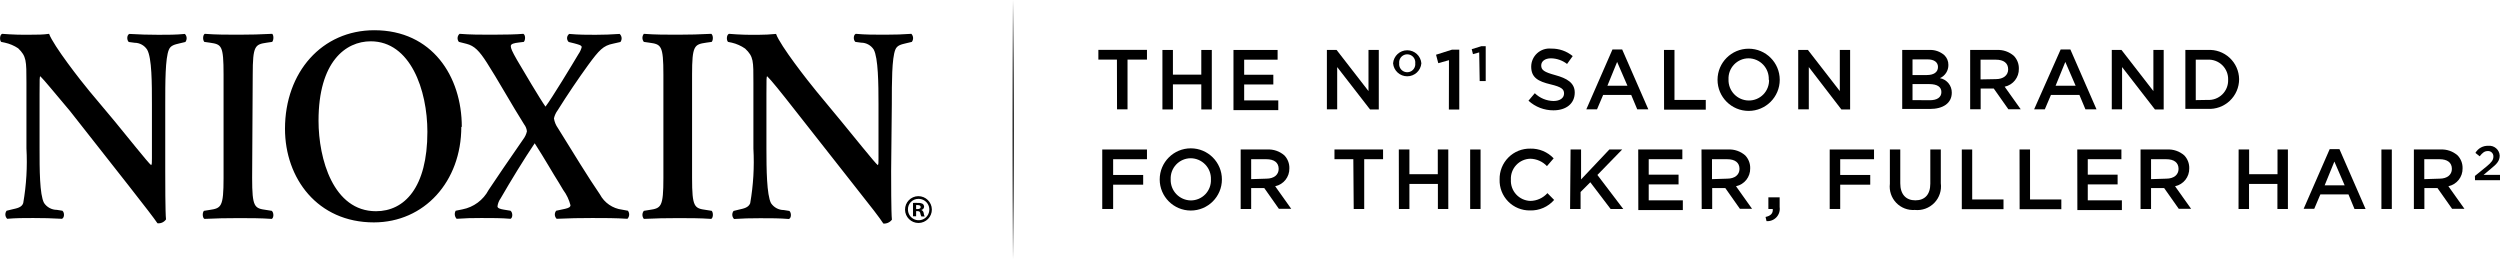
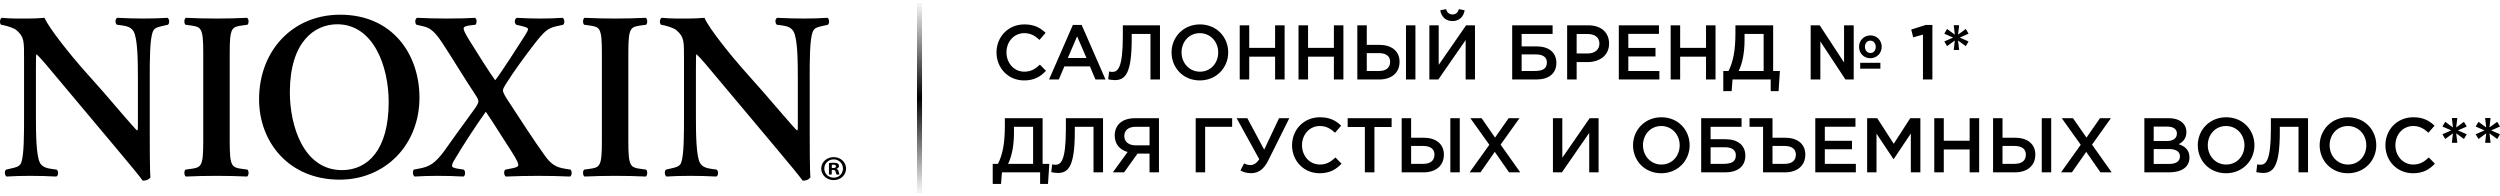
- <svg xmlns="http://www.w3.org/2000/svg" id="Logo" viewBox="0 0 257.2 26.66">
+ <svg xmlns="http://www.w3.org/2000/svg" version="1.1" id="Layer_1" x="0px" y="0px" width="292.76px" height="22.876px" viewBox="0 0 292.76 22.876" style="enable-background:new 0 0 292.76 22.876;" xml:space="preserve">
+   <path d="M97.41,19.297c0.036-0.012,0.097-0.016,0.182-0.016c0.207,0,0.304,0.081,0.304,0.202c0,0.138-0.146,0.194-0.328,0.194H97.41  V19.297z M97.401,19.9h0.158c0.178,0,0.267,0.064,0.292,0.214c0.044,0.154,0.069,0.275,0.113,0.324h0.352  c-0.032-0.049-0.061-0.13-0.101-0.336c-0.044-0.178-0.122-0.275-0.259-0.324v-0.016c0.174-0.053,0.292-0.167,0.292-0.312  c0-0.13-0.061-0.239-0.138-0.296c-0.101-0.057-0.227-0.097-0.494-0.097c-0.231,0-0.413,0.017-0.543,0.041v1.341h0.328V19.9z   M97.624,18.665c0.632,0,1.089,0.482,1.089,1.081c0,0.587-0.458,1.061-1.077,1.061c-0.64,0-1.109-0.474-1.109-1.069  C96.527,19.147,96.997,18.665,97.624,18.665 M97.624,18.398c-0.81,0-1.458,0.595-1.458,1.34c0,0.757,0.648,1.356,1.458,1.356  c0.822,0,1.454-0.599,1.454-1.356C99.078,18.993,98.446,18.398,97.624,18.398 M94.818,9.177c0-2.207,0-4.633,0.376-5.5  c0.182-0.446,0.64-0.526,1.15-0.64l0.612-0.142c0.214-0.194,0.158-0.668-0.053-0.81c-0.96,0.057-1.656,0.085-2.807,0.085  c-1.041,0-2.033-0.028-3.069-0.085c-0.271,0.085-0.292,0.616-0.057,0.81l0.616,0.081c0.668,0.089,1.093,0.284,1.333,0.701  c0.482,0.838,0.51,3.406,0.51,5.5v5.442c0,0.45,0,0.587-0.077,0.668c-0.267-0.17-2.753-3.126-3.879-4.41l-2.669-3.013  c-0.936-1.061-3.847-4.581-4.301-5.779c-0.64,0.057-1.28,0.085-1.838,0.085c-0.672,0-2.142,0.028-3.159-0.085  c-0.268,0.085-0.292,0.644-0.105,0.81l0.401,0.081c0.376,0.089,1.122,0.308,1.414,0.563c0.911,0.806,0.883,1.255,0.883,3.43v6.617  c0,2.203,0,4.633-0.344,5.499c-0.19,0.442-0.668,0.527-1.174,0.64l-0.591,0.138c-0.215,0.194-0.162,0.668,0.057,0.81  c0.936-0.053,1.656-0.081,2.778-0.081c1.013,0,2.053,0.028,3.042,0.081c0.271-0.081,0.295-0.616,0.057-0.81l-0.587-0.081  c-0.668-0.085-1.122-0.279-1.364-0.697c-0.454-0.838-0.478-3.405-0.478-5.499V8.144c0-1.479,0-1.786,0.077-1.786  c0.454,0.417,1.336,1.45,3.045,3.515l6.253,7.452c1.923,2.288,2.697,3.24,3.126,3.827c0.324,0.024,0.692-0.085,0.911-0.393  c-0.085-0.64-0.085-4.074-0.085-4.913V9.177z M73.581,6.192c0-2.96,0.243-3.041,1.495-3.215l0.591-0.081  c0.187-0.194,0.162-0.697-0.052-0.81c-1.175,0.057-2.377,0.085-3.556,0.085c-1.227,0-2.43-0.028-3.604-0.085  c-0.21,0.113-0.243,0.616-0.053,0.81l0.587,0.081c1.255,0.174,1.494,0.255,1.494,3.215v10.379c0,2.957-0.239,3.042-1.494,3.211  l-0.587,0.081c-0.19,0.194-0.158,0.701,0.053,0.81c1.174-0.053,2.43-0.081,3.604-0.081c1.179,0,2.381,0.028,3.556,0.081  c0.214-0.109,0.239-0.616,0.052-0.81l-0.591-0.081c-1.251-0.17-1.495-0.255-1.495-3.211V6.192z M49.611,3.09  c0.826,0.194,1.357,0.701,2.159,1.899c1.004,1.51,2.705,4.325,3.957,6.196c0.239,0.365,0.295,0.559,0.295,0.701  c0,0.138-0.158,0.474-0.401,0.806c-1.385,1.871-3.082,4.272-3.665,5.082c-1.037,1.365-1.652,1.729-2.794,1.952l-0.717,0.138  c-0.134,0.223-0.134,0.616,0.109,0.81c0.847-0.053,1.721-0.081,2.628-0.081c1.089,0,2.179,0.028,3.086,0.081  c0.231-0.081,0.263-0.616,0.048-0.81l-0.692-0.109c-0.368-0.057-0.688-0.142-0.688-0.336s0.105-0.417,0.344-0.806  c1.013-1.705,2.527-4.021,3.612-5.528c1.118,1.644,1.916,2.985,2.584,3.989l0.449,0.7c0.583,0.919,0.774,1.336,0.774,1.531  c0,0.199-0.211,0.284-0.555,0.369l-0.964,0.19c-0.235,0.17-0.154,0.701,0.057,0.81c1.329-0.053,2.471-0.081,3.779-0.081  c1.324,0,2.47,0.028,3.742,0.081c0.239-0.142,0.239-0.64,0.053-0.81l-0.66-0.109c-1.041-0.166-1.624-0.506-2.369-1.563  c-1.223-1.677-2.867-4.24-4.463-6.67c-0.344-0.559-0.425-0.81-0.425-0.948c0-0.113,0.105-0.364,0.393-0.81  c0.992-1.563,2.207-3.211,3.244-4.552c1.17-1.506,1.6-1.928,2.661-2.146l0.774-0.17c0.186-0.247,0.158-0.668-0.081-0.81  c-0.956,0.057-1.677,0.085-2.58,0.085c-0.907,0-1.75-0.028-2.794-0.085c-0.292,0.17-0.292,0.616-0.053,0.81l0.587,0.142  c0.425,0.114,0.745,0.166,0.797,0.365c-0.024,0.166-0.133,0.389-0.348,0.721c-0.611,0.952-2.863,4.495-3.507,5.277  c-0.587-0.782-2.365-3.625-3.029-4.689c-0.53-0.867-0.664-1.17-0.664-1.397c0-0.194,0.344-0.304,0.879-0.36l0.502-0.057  c0.19-0.194,0.19-0.697-0.053-0.81C54.875,2.142,53.705,2.17,52.3,2.17c-1.219,0-2.26-0.028-3.462-0.085  c-0.235,0.113-0.284,0.587-0.073,0.81L49.611,3.09z M39.495,2.843c4.212,0,6.022,4.88,6.022,9.096c0,5.613-2.446,7.982-5.467,7.982  c-4.536,0-6.107-5.244-6.107-9.096C33.943,4.88,36.838,2.843,39.495,2.843 M49.121,11.437c0-5.079-3.155-9.715-9.29-9.715  c-5.568,0-9.493,4.216-9.493,9.91c0,4.969,3.45,9.407,9.444,9.407C45.14,21.038,49.121,16.936,49.121,11.437 M26.9,6.192  c0-2.96,0.239-3.041,1.494-3.215l0.587-0.081c0.19-0.194,0.162-0.697-0.053-0.81c-1.174,0.057-2.377,0.085-3.552,0.085  c-1.227,0-2.43-0.028-3.608-0.085c-0.21,0.113-0.239,0.616-0.052,0.81l0.587,0.081c1.255,0.174,1.499,0.255,1.499,3.215v10.379  c0,2.957-0.243,3.042-1.499,3.211l-0.587,0.081c-0.187,0.194-0.158,0.701,0.052,0.81c1.179-0.053,2.43-0.081,3.608-0.081  c1.174,0,2.377,0.028,3.552,0.081c0.214-0.109,0.243-0.616,0.053-0.81l-0.587-0.081c-1.255-0.17-1.494-0.255-1.494-3.211V6.192z   M17.537,15.846c0,0.838,0,4.272,0.081,4.913c-0.21,0.308-0.587,0.417-0.907,0.393c-0.425-0.587-1.203-1.539-3.126-3.827  L7.332,9.873C5.623,7.808,4.744,6.775,4.287,6.358c-0.081,0-0.081,0.308-0.081,1.786v5.443c0,2.094,0.028,4.661,0.482,5.499  c0.239,0.417,0.697,0.612,1.357,0.697l0.591,0.081c0.247,0.194,0.214,0.729-0.053,0.81c-0.984-0.053-2.029-0.081-3.045-0.081  c-1.122,0-1.843,0.028-2.774,0.081c-0.215-0.142-0.271-0.616-0.057-0.81l0.587-0.138c0.506-0.113,0.984-0.198,1.179-0.64  c0.344-0.866,0.344-3.296,0.344-5.499V6.97c0-2.175,0.029-2.625-0.878-3.43C1.642,3.284,0.897,3.065,0.521,2.977L0.12,2.896  c-0.187-0.166-0.158-0.725,0.105-0.81C1.241,2.199,2.711,2.17,3.379,2.17c0.559,0,1.199-0.028,1.843-0.085  C5.68,3.284,8.587,6.804,9.523,7.865l2.673,3.013c1.122,1.284,3.604,4.24,3.872,4.41c0.081-0.081,0.081-0.219,0.081-0.668V9.177  c0-2.094-0.028-4.661-0.506-5.5c-0.239-0.417-0.672-0.612-1.336-0.701l-0.62-0.081c-0.235-0.194-0.21-0.725,0.061-0.81  c1.037,0.057,2.029,0.085,3.069,0.085c1.15,0,1.843-0.028,2.807-0.085c0.214,0.142,0.263,0.616,0.048,0.81L19.06,3.037  c-0.506,0.114-0.96,0.194-1.15,0.64c-0.373,0.867-0.373,3.292-0.373,5.5V15.846z" />
  <defs>
-     <style>.cls-1{fill:#1b1b1b;}.cls-2{fill:url(#Unbenannter_Verlauf_3);}</style>
-     <linearGradient id="Unbenannter_Verlauf_3" x1="104.24" y1="26.66" x2="104.24" gradientUnits="userSpaceOnUse">
-       <stop offset="0" stop-color="#fff" />
-       <stop offset="0.03" stop-color="#e6e6e6" />
-       <stop offset="0.1" stop-color="#b1b1b1" />
-       <stop offset="0.17" stop-color="#838383" />
-       <stop offset="0.23" stop-color="#5d5d5d" />
-       <stop offset="0.3" stop-color="#404040" />
-       <stop offset="0.37" stop-color="#2c2c2c" />
-       <stop offset="0.44" stop-color="#1f1f1f" />
-       <stop offset="0.5" stop-color="#1b1b1b" />
-       <stop offset="0.56" stop-color="#1f1f1f" />
-       <stop offset="0.63" stop-color="#2c2c2c" />
-       <stop offset="0.7" stop-color="#404040" />
-       <stop offset="0.77" stop-color="#5d5d5d" />
-       <stop offset="0.83" stop-color="#838383" />
-       <stop offset="0.9" stop-color="#b1b1b1" />
-       <stop offset="0.97" stop-color="#e6e6e6" />
-       <stop offset="1" stop-color="#fff" />
-     </linearGradient>
+     <filter id="Adobe_OpacityMaskFilter" filterUnits="userSpaceOnUse" x="107.379" y="0" width="0.611" height="22.876">
+       <feFlood style="flood-color:white;flood-opacity:1" result="back" />
+       <feBlend in="SourceGraphic" in2="back" mode="normal" />
+     </filter>
  </defs>
-   <path d="M114.91,6.13H113v-1h5v1H116v5.12h-1.08Z" />
-   <path d="M119.59,5.14h1.08V7.68h2.92V5.14h1.08v6.12h-1.08V8.68h-2.92v2.58h-1.08Z" />
-   <path d="M126.9,5.14h4.54v1H128V7.69H131v1H128v1.64h3.51v1H126.9Z" />
-   <path d="M136.51,5.14h1l3.28,4.23V5.14h1.06v6.12h-.9L137.57,6.9v4.35h-1.06Z" />
-   <path d="M143.32,6.51v0a1.46,1.46,0,0,1,2.91,0v0a1.46,1.46,0,0,1-2.91,0Zm2.28,0v0a.83.83,0,1,0-1.65,0v0a.83.83,0,1,0,1.65,0Z" />
-   <path d="M149.07,6.19l-1.1.31-.23-.87,1.64-.52h.75v6.16h-1.07Z" />
-   <path d="M152.18,5.39l-.64.18-.13-.51,1-.31h.44V8.34h-.62Z" />
-   <path d="M157.25,10.36l.65-.77a2.82,2.82,0,0,0,1.93.8c.66,0,1.08-.31,1.08-.77v0c0-.44-.25-.67-1.38-.94-1.3-.31-2-.7-2-1.83v0A1.87,1.87,0,0,1,159.58,5a3.39,3.39,0,0,1,2.22.77l-.58.81A2.78,2.78,0,0,0,159.56,6c-.63,0-1,.32-1,.73v0c0,.47.28.68,1.45,1s2,.78,2,1.79v0c0,1.15-.9,1.83-2.19,1.83A3.77,3.77,0,0,1,157.25,10.36Z" />
-   <path d="M165.89,5.09h1l2.69,6.16h-1.14l-.62-1.48h-2.89l-.63,1.48h-1.1Zm1.54,3.73-1.06-2.45-1,2.45Z" />
-   <path d="M171.19,5.14h1.08v5.14h3.22v1h-4.29Z" />
-   <path d="M176.7,8.21v0a3.2,3.2,0,0,1,6.4,0v0a3.2,3.2,0,0,1-6.4,0Zm5.27,0v0A2.1,2.1,0,0,0,179.89,6a2.07,2.07,0,0,0-2.06,2.16v0a2.1,2.1,0,0,0,2.08,2.18A2.07,2.07,0,0,0,182,8.21Z" />
-   <path d="M185,5.14h1l3.28,4.23V5.14h1.06v6.12h-.9L186.09,6.9v4.35H185Z" />
-   <path d="M195.7,5.14h2.74a2.21,2.21,0,0,1,1.6.54,1.37,1.37,0,0,1,.41,1v0a1.46,1.46,0,0,1-.87,1.36,1.5,1.5,0,0,1,1.22,1.49v0c0,1.09-.9,1.68-2.26,1.68H195.7Zm2.53,2.58c.69,0,1.15-.27,1.15-.83v0c0-.48-.38-.78-1.07-.78h-1.55V7.72Zm.32,2.59c.73,0,1.18-.29,1.18-.84v0c0-.52-.41-.82-1.26-.82h-1.71V10.3Z" />
-   <path d="M202.69,5.14h2.73a2.47,2.47,0,0,1,1.77.61,1.85,1.85,0,0,1,.51,1.32v0a1.84,1.84,0,0,1-1.46,1.85l1.65,2.32h-1.27l-1.5-2.13h-1.35v2.13h-1.08Zm2.65,3c.77,0,1.26-.4,1.26-1v0c0-.66-.47-1-1.27-1h-1.57V8.17Z" />
-   <path d="M212,5.09h1l2.69,6.16h-1.14l-.62-1.48H211l-.63,1.48h-1.1Zm1.54,3.73-1.06-2.45-1,2.45Z" />
-   <path d="M217.26,5.14h1l3.28,4.23V5.14h1.06v6.12h-.9L218.32,6.9v4.35h-1.06Z" />
-   <path d="M224.83,5.14h2.28a3.05,3.05,0,0,1,3.25,3v0a3.06,3.06,0,0,1-3.25,3.06h-2.28Zm2.28,5.14a2,2,0,0,0,2.12-2.06v0a2,2,0,0,0-2.12-2.08h-1.21v4.16Z" />
-   <path d="M113.4,15.38H118v1h-3.48V18h3.09v1h-3.09V21.5H113.4Z" />
-   <path d="M119.31,18.46v0a3.2,3.2,0,0,1,6.4,0v0a3.2,3.2,0,0,1-6.4,0Zm5.27,0v0a2.1,2.1,0,0,0-2.08-2.18,2.07,2.07,0,0,0-2.06,2.16v0a2.1,2.1,0,0,0,2.08,2.18A2.07,2.07,0,0,0,124.58,18.46Z" />
-   <path d="M127.64,15.38h2.73a2.46,2.46,0,0,1,1.77.61,1.85,1.85,0,0,1,.51,1.32v0a1.84,1.84,0,0,1-1.46,1.85l1.65,2.32h-1.27l-1.5-2.13h-1.35V21.5h-1.08Zm2.65,3c.77,0,1.26-.4,1.26-1v0c0-.66-.47-1-1.27-1h-1.56v2.05Z" />
-   <path d="M139.23,16.38h-1.94v-1h5v1h-1.94V21.5h-1.08Z" />
-   <path d="M143.91,15.38H145v2.54h2.92V15.38H149V21.5h-1.07V18.92H145V21.5h-1.08Z" />
-   <path d="M151.25,15.38h1.07V21.5h-1.07Z" />
-   <path d="M154.28,18.46v0a3.1,3.1,0,0,1,3.16-3.17,3.19,3.19,0,0,1,2.4,1l-.69.8a2.43,2.43,0,0,0-1.71-.76,2.05,2.05,0,0,0-2,2.16v0a2.07,2.07,0,0,0,2,2.18,2.4,2.4,0,0,0,1.76-.8l.69.7a3.16,3.16,0,0,1-2.48,1.08A3.08,3.08,0,0,1,154.28,18.46Z" />
-   <path d="M161.58,15.38h1.08v3.08l2.91-3.08h1.32L164.34,18,167,21.5h-1.3l-2.09-2.75-1,1V21.5h-1.08Z" />
-   <path d="M168.54,15.38h4.54v1h-3.46v1.59h3.07v1h-3.07v1.64h3.51v1h-4.58Z" />
-   <path d="M175.05,15.38h2.73a2.46,2.46,0,0,1,1.77.61,1.85,1.85,0,0,1,.51,1.32v0a1.84,1.84,0,0,1-1.46,1.85l1.65,2.32H179l-1.5-2.13h-1.35V21.5h-1.08Zm2.65,3c.77,0,1.26-.4,1.26-1v0c0-.66-.47-1-1.27-1h-1.56v2.05Z" />
-   <path d="M181.64,22.32c.53-.11.79-.38.74-.82h-.45V20.3h1.16v1a1.27,1.27,0,0,1-1.35,1.45Z" />
-   <path d="M188.24,15.38h4.56v1h-3.48V18h3.09v1h-3.09V21.5h-1.08Z" />
-   <path d="M194.43,18.91V15.38h1.07v3.48c0,1.14.59,1.75,1.55,1.75s1.54-.58,1.54-1.71V15.38h1.08v3.47A2.44,2.44,0,0,1,197,21.6,2.41,2.41,0,0,1,194.43,18.91Z" />
-   <path d="M201.83,15.38h1.07v5.14h3.22v1h-4.29Z" />
-   <path d="M207.77,15.38h1.08v5.14h3.22v1h-4.29Z" />
-   <path d="M213.71,15.38h4.54v1h-3.46v1.59h3.07v1h-3.07v1.64h3.51v1h-4.58Z" />
-   <path d="M220.22,15.38h2.73a2.46,2.46,0,0,1,1.77.61,1.85,1.85,0,0,1,.51,1.32v0a1.84,1.84,0,0,1-1.46,1.85l1.65,2.32h-1.27l-1.5-2.13h-1.35V21.5h-1.08Zm2.65,3c.77,0,1.26-.4,1.26-1v0c0-.66-.47-1-1.27-1h-1.56v2.05Z" />
-   <path d="M230.31,15.38h1.08v2.54h2.92V15.38h1.07V21.5H234.3V18.92h-2.92V21.5h-1.08Z" />
-   <path d="M239.68,15.34h1l2.69,6.16h-1.14L241.61,20h-2.89l-.63,1.48H237Zm1.54,3.73-1.06-2.45-1,2.45Z" />
-   <path d="M245,15.38h1.07V21.5H245Z" />
-   <path d="M248.34,15.38h2.73a2.47,2.47,0,0,1,1.77.61,1.85,1.85,0,0,1,.51,1.32v0a1.84,1.84,0,0,1-1.46,1.85l1.65,2.32h-1.27l-1.5-2.13h-1.35V21.5h-1.08Zm2.65,3c.77,0,1.26-.4,1.26-1v0c0-.66-.47-1-1.27-1h-1.57v2.05Z" />
-   <path d="M254.62,18.1l1.23-1c.49-.41.67-.64.67-1a.54.54,0,0,0-.58-.56c-.33,0-.55.18-.83.54l-.44-.35A1.46,1.46,0,0,1,256,15,1.07,1.07,0,0,1,257.17,16h0c0,.56-.3.87-.93,1.38l-.73.61h1.7v.55h-2.58Z" />
-   <path d="M17,17.57c0,.86,0,4.37.08,5a.94.94,0,0,1-.88.4c-.41-.6-1.16-1.57-3-3.92l-6-7.63C5.44,9.34,4.59,8.28,4.15,7.85c-.08,0-.08.31-.08,1.83v5.57c0,2.14,0,4.77.46,5.63a1.59,1.59,0,0,0,1.32.71l.57.09c.24.2.21.74-.05.83-1-.06-2-.08-2.95-.08s-1.78,0-2.68.08a.63.63,0,0,1-.06-.83l.57-.14c.49-.11,1-.2,1.14-.65a24.76,24.76,0,0,0,.33-5.63V8.48c0-2.23,0-2.69-.85-3.51A4,4,0,0,0,.5,4.39L.12,4.31c-.18-.17-.15-.74.1-.83a29.84,29.84,0,0,0,3.05.09c.54,0,1.16,0,1.78-.09C5.5,4.71,8.31,8.31,9.22,9.4l2.58,3.08c1.09,1.31,3.49,4.34,3.75,4.51.08-.09.08-.23.08-.69V10.74c0-2.14,0-4.77-.49-5.63a1.54,1.54,0,0,0-1.29-.71l-.6-.08c-.23-.2-.2-.74.06-.83,1,.06,2,.09,3,.09s1.78,0,2.71-.09a.63.63,0,0,1,.05.83l-.59.14c-.49.12-.93.2-1.11.66C17,6,17,8.48,17,10.74ZM26,7.68c0-3,.24-3.11,1.45-3.29L28,4.31c.18-.2.16-.72,0-.83-1.14.06-2.3.09-3.44.09s-2.35,0-3.49-.09c-.21.11-.23.63-.05.83l.57.08C22.8,4.57,23,4.65,23,7.68V18.31c0,3-.24,3.11-1.45,3.29l-.57.09c-.18.2-.15.72.05.83,1.14-.06,2.35-.08,3.49-.08s2.3,0,3.44.08c.21-.11.23-.63,0-.83l-.57-.09c-1.21-.17-1.45-.26-1.45-3.29Zm21.51,5.37c0-5.2-3.06-9.94-9-9.94-5.39,0-9.19,4.32-9.19,10.14,0,5.09,3.34,9.63,9.14,9.63,5.19,0,9-4.2,9-9.83m-9.32-8.8c4.08,0,5.83,5,5.83,9.31,0,5.74-2.36,8.17-5.29,8.17-4.39,0-5.91-5.37-5.91-9.31,0-6.09,2.8-8.17,5.37-8.17M48,4.51c.8.2,1.31.72,2.09,1.94,1,1.54,2.62,4.43,3.83,6.34a1.41,1.41,0,0,1,.29.72,2.12,2.12,0,0,1-.39.83c-1.34,1.92-3,4.37-3.55,5.2a3.88,3.88,0,0,1-2.7,2l-.69.14a.7.7,0,0,0,.1.83q1.23-.09,2.54-.08c1.06,0,2.11,0,3,.08.23-.08.26-.63,0-.83l-.67-.11c-.36-.06-.67-.14-.67-.34a1.8,1.8,0,0,1,.33-.83c1-1.74,2.45-4.11,3.5-5.66,1.08,1.68,1.85,3.06,2.5,4.08l.43.72a4.51,4.51,0,0,1,.75,1.57c0,.2-.2.29-.54.37l-.93.2a.61.61,0,0,0,.05.83c1.29-.06,2.39-.08,3.66-.08s2.39,0,3.62.08a.64.64,0,0,0,.05-.83L64,21.57A3,3,0,0,1,61.72,20c-1.18-1.71-2.78-4.34-4.32-6.82a2.33,2.33,0,0,1-.41-1,2.21,2.21,0,0,1,.38-.83c1-1.6,2.14-3.28,3.14-4.66,1.13-1.54,1.55-2,2.57-2.2l.75-.17a.62.62,0,0,0-.08-.83c-.92.06-1.62.09-2.49.09s-1.69,0-2.7-.09a.54.54,0,0,0-.05.83l.57.14c.41.12.72.17.77.37a2.25,2.25,0,0,1-.34.74c-.59,1-2.77,4.6-3.39,5.4-.57-.8-2.29-3.71-2.93-4.8-.51-.89-.64-1.2-.64-1.43s.33-.31.85-.37l.49-.06c.18-.2.18-.72-.05-.83-.72.06-1.85.09-3.21.09-1.18,0-2.19,0-3.35-.09a.6.6,0,0,0-.07.83Zm23.2,3.17c0-3,.23-3.11,1.45-3.29l.57-.08c.18-.2.15-.72-.05-.83-1.14.06-2.3.09-3.44.09s-2.35,0-3.49-.09a.66.66,0,0,0,0,.83l.56.08c1.22.17,1.45.26,1.45,3.29V18.31c0,3-.23,3.11-1.45,3.29l-.56.09a.66.66,0,0,0,0,.83c1.14-.06,2.35-.08,3.49-.08s2.3,0,3.44.08c.21-.11.23-.63.05-.83l-.57-.09c-1.21-.17-1.45-.26-1.45-3.29Zm20.55,3.06c0-2.26,0-4.74.36-5.63.18-.46.62-.54,1.11-.66l.59-.14a.64.64,0,0,0-.05-.83c-.93.06-1.6.09-2.71.09s-2,0-3-.09c-.26.09-.28.63-.05.83l.6.08a1.54,1.54,0,0,1,1.29.71c.46.86.49,3.49.49,5.63v5.57c0,.46,0,.6-.07.69-.26-.17-2.67-3.2-3.76-4.51L84,9.4c-.9-1.09-3.72-4.69-4.16-5.91-.62.06-1.24.09-1.78.09A29.9,29.9,0,0,1,75,3.48c-.26.09-.28.66-.1.83l.39.08A4,4,0,0,1,76.66,5c.88.83.85,1.28.85,3.51v6.77a24.76,24.76,0,0,1-.33,5.63c-.18.45-.65.54-1.14.65l-.57.14a.63.63,0,0,0,.05.83c.9-.06,1.61-.08,2.69-.08s2,0,2.95.08c.26-.08.28-.63.05-.83l-.57-.09a1.59,1.59,0,0,1-1.32-.71c-.44-.86-.47-3.49-.47-5.63V9.68c0-1.51,0-1.83.08-1.83.44.43,1.29,1.48,2.95,3.6l6,7.63c1.86,2.34,2.61,3.32,3,3.92a1,1,0,0,0,.88-.4c-.08-.65-.08-4.17-.08-5Zm2.72,9.44a1.38,1.38,0,1,0,1.4,1.37,1.39,1.39,0,0,0-1.4-1.37m0,.28a1.1,1.1,0,1,1-1.06,1.1,1.06,1.06,0,0,1,1.06-1.1m-.22,1.26h.15c.17,0,.26.07.28.22a1.2,1.2,0,0,0,.11.33h.34a1,1,0,0,1-.1-.34.4.4,0,0,0-.25-.33v0a.35.35,0,0,0,.29-.32.38.38,0,0,0-.13-.3.85.85,0,0,0-.48-.1,2.79,2.79,0,0,0-.53,0v1.37h.32Zm0-.62.18,0c.2,0,.29.08.29.21s-.14.2-.32.2h-.15Z" />
-   <rect class="cls-2" x="104.17" width="0.14" height="26.66" />
+   <mask maskUnits="userSpaceOnUse" x="107.379" y="0" width="0.611" height="22.876" id="SVGID_1_">
+     <g style="filter:url(#Adobe_OpacityMaskFilter);">
+       <linearGradient id="SVGID_2_" gradientUnits="userSpaceOnUse" x1="-75.374" y1="494.888" x2="-71.324" y2="494.888" gradientTransform="matrix(0 -5.6492 -5.6492 0 2942.104 -402.9208)">
+         <stop offset="0" style="stop-color:#000000" />
+         <stop offset="0.5" style="stop-color:#FFFFFF" />
+         <stop offset="1" style="stop-color:#000000" />
+       </linearGradient>
+       <rect x="0" y="-0.001" style="fill:url(#SVGID_2_);" width="292.761" height="741.584" />
+     </g>
+   </mask>
+   <g style="mask:url(#SVGID_1_);adobe-opacity-share:1;">
+     <g style="adobe-opacity-share:0;">
+       <line style="fill:none;stroke:#000000;stroke-width:0.612;adobe-opacity-share:1;" x1="107.685" y1="0" x2="107.685" y2="22.876" />
+     </g>
+   </g>
+   <path d="M291.019,16.72h0.636l-0.13-1.105l0.907,0.66l0.328-0.551l-1.032-0.454l1.032-0.454l-0.328-0.551l-0.907,0.66l0.13-1.105  h-0.636l0.125,1.105l-0.902-0.66l-0.328,0.551l1.032,0.454l-1.032,0.454l0.328,0.551l0.902-0.66L291.019,16.72z M287.124,16.72  h0.636l-0.13-1.105l0.907,0.66l0.328-0.551l-1.033-0.454l1.033-0.454l-0.328-0.551l-0.907,0.66l0.13-1.105h-0.636l0.125,1.105  l-0.903-0.66l-0.327,0.551l1.032,0.454l-1.032,0.454l0.327,0.551l0.903-0.66L287.124,16.72z M282.567,20.288  c1.187,0,1.912-0.433,2.572-1.122l-0.717-0.725c-0.543,0.506-1.041,0.826-1.818,0.826c-1.215,0-2.094-1.017-2.094-2.256  c0-1.259,0.879-2.255,2.094-2.255c0.725,0,1.268,0.316,1.773,0.786l0.717-0.822c-0.607-0.583-1.316-0.988-2.482-0.988  c-1.924,0-3.272,1.474-3.272,3.28C279.339,18.851,280.716,20.288,282.567,20.288 M274.966,19.268c-1.26,0-2.159-1.024-2.159-2.256  c0-1.251,0.879-2.255,2.139-2.255s2.158,1.021,2.158,2.255C277.104,18.259,276.225,19.268,274.966,19.268 M274.946,20.288  c1.948,0,3.325-1.494,3.325-3.276c0-1.806-1.357-3.28-3.305-3.28c-1.948,0-3.325,1.495-3.325,3.28  C271.641,18.814,272.998,20.288,274.946,20.288 M264.992,20.256c1.251,0,1.984-0.806,1.984-4.839v-0.571h2.19v5.337h1.114v-6.342  h-4.35v1.248c0,3.798-0.596,4.204-1.239,4.204c-0.138,0-0.279-0.024-0.36-0.053l-0.109,0.915  C264.392,20.199,264.745,20.256,264.992,20.256 M260.695,19.268c-1.26,0-2.154-1.024-2.154-2.256c0-1.251,0.879-2.255,2.138-2.255  c1.26,0,2.155,1.021,2.155,2.255C262.833,18.259,261.955,19.268,260.695,19.268 M260.678,20.288c1.948,0,3.325-1.494,3.325-3.276  c0-1.806-1.36-3.28-3.309-3.28s-3.325,1.495-3.325,3.28C257.37,18.814,258.731,20.288,260.678,20.288 M252.207,19.195v-1.742h1.766  c0.879,0,1.309,0.32,1.309,0.854c0,0.587-0.462,0.887-1.224,0.887H252.207z M252.207,16.514v-1.688h1.604  c0.717,0,1.114,0.308,1.114,0.81c0,0.595-0.479,0.878-1.195,0.878H252.207z M251.113,20.179h2.933c1.413,0,2.349-0.603,2.349-1.737  c0-0.879-0.519-1.304-1.26-1.559c0.47-0.243,0.903-0.652,0.903-1.414c0-0.441-0.142-0.786-0.425-1.069  c-0.36-0.36-0.932-0.559-1.656-0.559h-2.844V20.179z M241.354,20.183h1.275l1.677-2.401l1.668,2.401h1.313l-2.301-3.244l2.211-3.098  h-1.279l-1.583,2.272l-1.58-2.272h-1.312l2.219,3.114L241.354,20.183z M239.098,20.183h1.105v-6.342h-1.105V20.183z M234.501,19.187  v-2.094h1.413c0.843,0,1.324,0.353,1.324,1.004c0,0.717-0.481,1.089-1.304,1.089H234.501z M233.396,20.183h2.556  c1.47,0,2.393-0.797,2.393-2.077c0-1.276-0.959-1.98-2.385-1.98h-1.458v-2.284h-1.105V20.183z M226.511,20.183h1.114v-2.677h3.028  v2.677h1.114v-6.342h-1.114v2.637h-3.028v-2.637h-1.114V20.183z M218.651,20.183h1.094v-4.531l1.984,2.972h0.036l2-2.988v4.547  h1.118v-6.342h-1.187l-1.932,2.997l-1.932-2.997h-1.183V20.183z M212.577,20.183h4.75v-0.996h-3.633v-1.705h3.18v-0.996h-3.18  v-1.648h3.588v-0.997h-4.705V20.183z M207.567,19.187v-2.094h1.405c0.851,0,1.332,0.353,1.332,1.004  c0,0.717-0.481,1.089-1.304,1.089H207.567z M206.461,20.183h2.556c1.47,0,2.393-0.797,2.393-2.077c0-1.276-0.959-1.98-2.381-1.98  h-1.462v-2.284h-2.689v1.004h1.584V20.183z M200.318,19.187v-1.944h1.669c0.826,0,1.287,0.32,1.287,0.936  c0,0.782-0.526,1.008-1.486,1.008H200.318z M199.216,20.183h2.814c1.45,0,2.357-0.688,2.357-1.96c0-1.223-0.907-1.919-2.301-1.919  h-1.77v-1.458h3.629v-1.004h-4.73V20.183z M194.559,19.268c-1.259,0-2.158-1.024-2.158-2.256c0-1.251,0.879-2.255,2.138-2.255  c1.26,0,2.159,1.021,2.159,2.255C196.698,18.259,195.819,19.268,194.559,19.268 M194.539,20.288c1.948,0,3.325-1.494,3.325-3.276  c0-1.806-1.356-3.28-3.305-3.28s-3.324,1.495-3.324,3.28C191.235,18.814,192.591,20.288,194.539,20.288 M181.855,20.183h1.049  l3.2-4.621v4.621h1.097v-6.342h-1.045l-3.203,4.629v-4.629h-1.098V20.183z M172.096,20.183h1.275l1.676-2.401l1.669,2.401h1.313  l-2.301-3.244l2.211-3.098h-1.275l-1.588,2.272l-1.575-2.272h-1.316l2.223,3.114L172.096,20.183z M169.84,20.183h1.105v-6.342  h-1.105V20.183z M165.248,19.187v-2.094h1.414c0.842,0,1.32,0.353,1.32,1.004c0,0.717-0.478,1.089-1.304,1.089H165.248z   M164.142,20.183h2.555c1.466,0,2.389-0.797,2.389-2.077c0-1.276-0.959-1.98-2.381-1.98h-1.458v-2.284h-1.105V20.183z   M159.829,20.183h1.122v-5.309h2.013v-1.033h-5.147v1.033h2.013V20.183z M154.528,20.288c1.187,0,1.912-0.433,2.572-1.122  l-0.713-0.725c-0.546,0.506-1.044,0.826-1.822,0.826c-1.215,0-2.094-1.017-2.094-2.256c0-1.259,0.879-2.255,2.094-2.255  c0.725,0,1.268,0.316,1.774,0.786l0.717-0.822c-0.607-0.583-1.312-0.988-2.482-0.988c-1.92,0-3.269,1.474-3.269,3.28  C151.304,18.851,152.681,20.288,154.528,20.288 M146.501,20.28c0.826,0,1.478-0.409,2.013-1.486l2.47-4.953h-1.203l-1.741,3.686  l-1.972-3.686h-1.251l2.645,4.799c-0.316,0.518-0.713,0.688-0.997,0.688c-0.279,0-0.526-0.052-0.777-0.198l-0.425,0.834  C145.631,20.163,146.012,20.28,146.501,20.28 M140.022,20.183h1.105v-5.337h3.163v-1.004h-4.269V20.183z M132.976,17.02  c-0.798,0-1.316-0.425-1.316-1.089c0-0.688,0.499-1.085,1.333-1.085h1.624v2.175H132.976z M130.319,20.183h1.316l1.575-2.195h1.405  v2.195h1.105v-6.342h-2.818c-1.47,0-2.365,0.786-2.365,2.021c0,1.049,0.624,1.693,1.511,1.936L130.319,20.183z M123.88,20.256  c1.248,0,1.984-0.806,1.984-4.839v-0.571h2.191v5.337h1.114v-6.342h-4.35v1.248c0,3.798-0.595,4.204-1.239,4.204  c-0.138,0-0.283-0.024-0.364-0.053l-0.109,0.915C123.281,20.199,123.633,20.256,123.88,20.256 M118.052,19.187  c0.434-0.879,0.688-2.15,0.688-3.616v-0.725h2.24v4.341H118.052z M116.25,21.54h0.976l0.109-1.357h4.467v1.357h0.923l0.154-2.353  h-0.785v-5.346h-4.422v0.895c0,2.122-0.28,3.406-0.806,4.451h-0.615V21.54z" />
+   <path d="M228.791,5.85h0.632l-0.126-1.105l0.907,0.66l0.324-0.551L229.496,4.4l1.032-0.454l-0.324-0.555l-0.907,0.664l0.126-1.105  h-0.632l0.126,1.105l-0.907-0.664l-0.324,0.555l1.032,0.454l-1.032,0.454l0.324,0.551l0.907-0.66L228.791,5.85z M225.186,9.309  h1.105V2.922h-0.781l-1.701,0.542l0.235,0.907l1.142-0.316V9.309z M219.035,6.21c-0.381,0-0.644-0.336-0.644-0.725  c0-0.409,0.243-0.725,0.632-0.725c0.372,0,0.636,0.328,0.636,0.725S219.416,6.21,219.035,6.21 M219.023,6.818  c0.761,0,1.332-0.599,1.332-1.34c0-0.745-0.559-1.333-1.32-1.333c-0.773,0-1.332,0.6-1.332,1.341  C217.703,6.231,218.253,6.818,219.023,6.818 M217.836,8.041h2.364V7.353h-2.364V8.041z M212.037,9.309h1.134V4.85l2.937,4.458h0.968  V2.967h-1.13v4.349l-2.847-4.349h-1.062V9.309z M203.605,8.313c0.434-0.879,0.689-2.146,0.689-3.612V3.975h2.235v4.337H203.605z   M201.803,10.669h0.977l0.108-1.361h4.468v1.361h0.923l0.154-2.357h-0.79V2.967h-4.418v0.899c0,2.118-0.284,3.406-0.806,4.447  h-0.616V10.669z M195.64,9.309h1.113V6.636h3.029v2.673h1.113V2.967h-1.113v2.636h-3.029V2.967h-1.113V9.309z M189.569,9.309h4.751  V8.313h-3.637V6.611h3.183V5.615h-3.183V3.963h3.588V2.967h-4.702V9.309z M184.632,6.263v-2.28h1.296  c0.835,0,1.369,0.389,1.369,1.13c0,0.68-0.526,1.15-1.369,1.15H184.632z M183.519,9.309h1.113V7.271h1.26  c1.397,0,2.539-0.745,2.539-2.167c0-1.296-0.936-2.138-2.413-2.138h-2.499V9.309z M178.19,8.313v-1.94h1.668  c0.826,0,1.288,0.316,1.288,0.936c0,0.777-0.526,1.004-1.486,1.004H178.19z M177.084,9.309h2.818c1.449,0,2.356-0.688,2.356-1.956  c0-1.223-0.907-1.919-2.3-1.919h-1.77V3.975h3.628V2.967h-4.733V9.309z M167.385,9.309h1.049l3.199-4.621v4.621h1.093V2.967h-1.041  l-3.207,4.629V2.967h-1.094V9.309z M170.09,2.469c0.773,0,1.308-0.49,1.425-1.268l-0.672-0.129  c-0.117,0.384-0.344,0.619-0.753,0.619c-0.405,0-0.64-0.235-0.749-0.619l-0.681,0.129C168.786,1.979,169.321,2.469,170.09,2.469   M164.647,9.309h1.105V2.967h-1.105V9.309z M160.055,8.313V6.219h1.413c0.842,0,1.32,0.356,1.32,1.008  c0,0.713-0.478,1.085-1.304,1.085H160.055z M158.949,9.309h2.556c1.466,0,2.389-0.798,2.389-2.073c0-1.276-0.96-1.984-2.381-1.984  h-1.458V2.967h-1.106V9.309z M152.061,9.309h1.118V6.636h3.025v2.673h1.114V2.967h-1.114v2.636h-3.025V2.967h-1.118V9.309z   M145.176,9.309h1.114V6.636h3.029v2.673h1.114V2.967h-1.114v2.636h-3.029V2.967h-1.114V9.309z M140.52,8.394  c-1.26,0-2.155-1.025-2.155-2.256c0-1.251,0.879-2.256,2.138-2.256c1.26,0,2.155,1.025,2.155,2.256  C142.658,7.389,141.779,8.394,140.52,8.394 M140.503,9.418c1.948,0,3.325-1.494,3.325-3.28c0-1.802-1.361-3.28-3.309-3.28  c-1.948,0-3.325,1.494-3.325,3.28C137.194,7.94,138.555,9.418,140.503,9.418 M130.545,9.381c1.251,0,1.984-0.806,1.984-4.835V3.975  h2.195v5.333h1.114V2.967h-4.35v1.251c0,3.794-0.599,4.204-1.239,4.204c-0.138,0-0.283-0.028-0.364-0.053l-0.109,0.915  C129.95,9.329,130.302,9.381,130.545,9.381 M125.045,6.79l1.089-2.535l1.098,2.535H125.045z M122.846,9.309h1.142l0.652-1.531h2.997  l0.644,1.531h1.178l-2.79-6.386h-1.033L122.846,9.309z M119.918,9.418c1.187,0,1.912-0.433,2.572-1.122l-0.713-0.725  c-0.547,0.506-1.045,0.822-1.822,0.822c-1.215,0-2.094-1.013-2.094-2.256c0-1.259,0.879-2.256,2.094-2.256  c0.725,0,1.268,0.316,1.773,0.79l0.717-0.826c-0.607-0.579-1.312-0.988-2.482-0.988c-1.919,0-3.268,1.478-3.268,3.28  C116.695,7.976,118.072,9.418,119.918,9.418" />
</svg>
